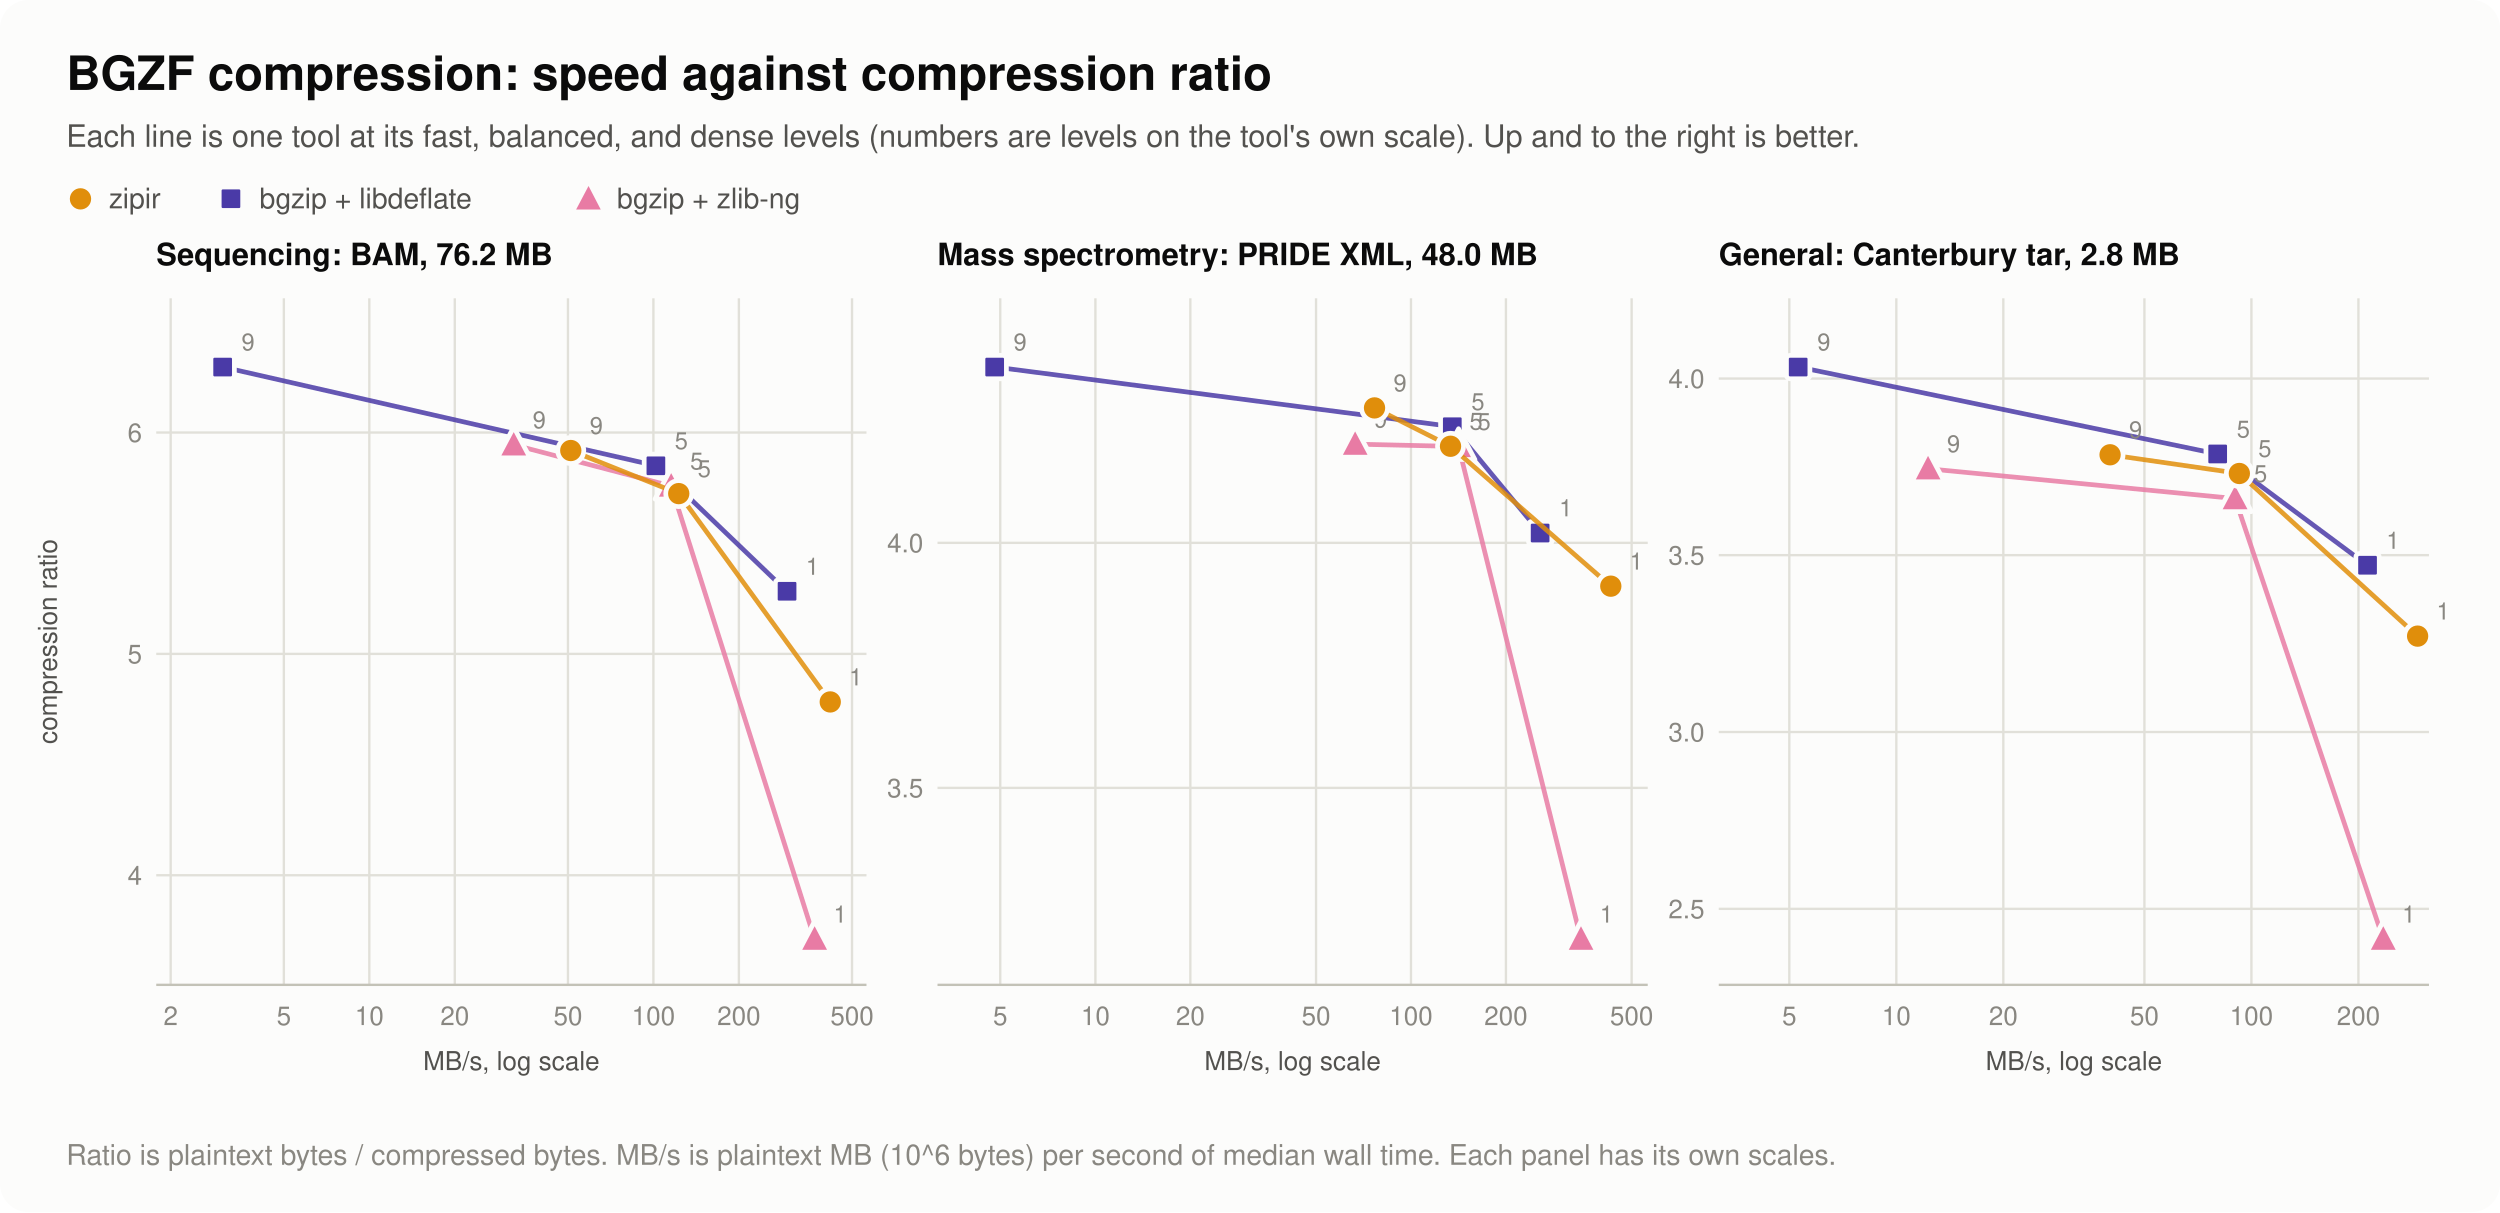
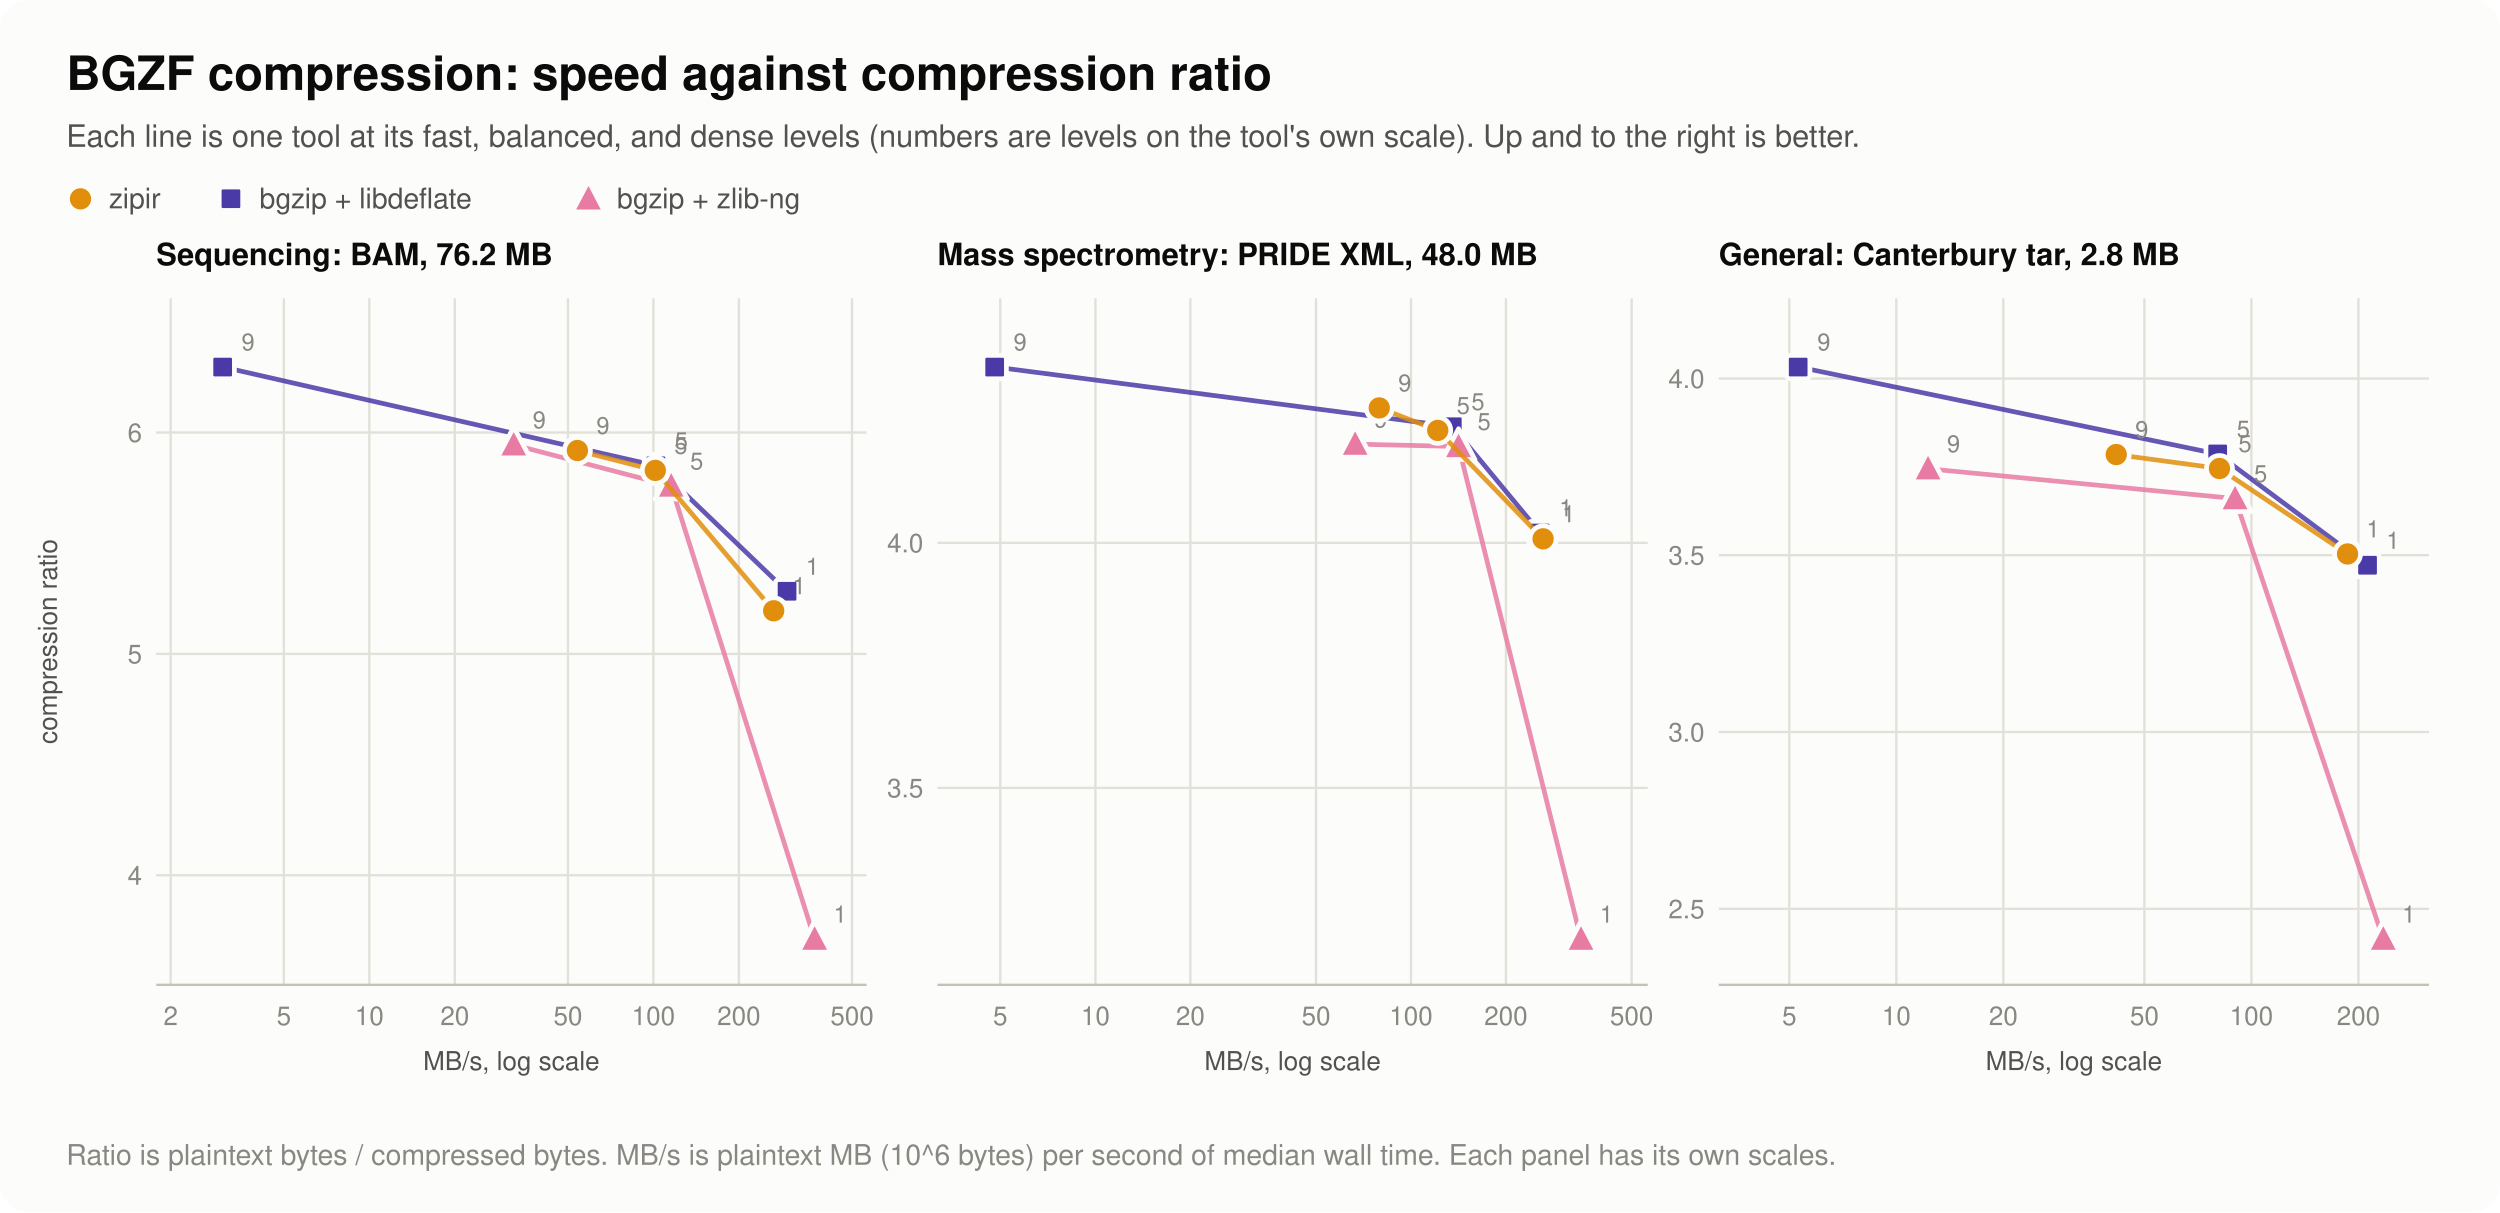
<svg xmlns="http://www.w3.org/2000/svg" viewBox="0 0 1056 512" width="1056" height="512" role="img" font-family="system-ui, -apple-system, &quot;Segoe UI&quot;, Helvetica, Arial, sans-serif">
  <rect width="1056" height="512" rx="12" fill="#fcfcfb" />
  <text x="28.0" y="38.0" font-size="20" fill="#0b0b0b" text-anchor="start" font-weight="650">BGZF compression: speed against compression ratio</text>
  <text x="28.0" y="62.0" font-size="13" fill="#52514e" text-anchor="start" font-weight="400">Each line is one tool at its fast, balanced, and dense levels (numbers are levels on the tool's own scale). Up and to the right is better.</text>
  <circle cx="34.0" cy="84.0" r="5.5" fill="#e08e0b" stroke="#fcfcfb" stroke-width="2" />
  <text x="46.0" y="88.0" font-size="12" fill="#52514e" text-anchor="start" font-weight="400">zipir</text>
  <rect x="92.6" y="79.0" width="9.9" height="9.9" rx="1.5" fill="#4a3aa7" stroke="#fcfcfb" stroke-width="2" />
  <text x="109.6" y="88.0" font-size="12" fill="#52514e" text-anchor="start" font-weight="400">bgzip + libdeflate</text>
  <path d="M248.6,76.4 L255.4,89.5 L241.7,89.5 Z" fill="#e87ba4" stroke="#fcfcfb" stroke-width="2" stroke-linejoin="round" />
  <text x="260.6" y="88.0" font-size="12" fill="#52514e" text-anchor="start" font-weight="400">bgzip + zlib-ng</text>
  <text x="66.0" y="112.0" font-size="13" fill="#0b0b0b" text-anchor="start" font-weight="600">Sequencing: BAM, 76.2 MB</text>
  <line x1="72.1" y1="126.0" x2="72.1" y2="416.0" stroke="#e1e0d9" stroke-width="1" />
  <text x="72.1" y="433.0" font-size="11" fill="#898781" text-anchor="middle" font-weight="400">2</text>
  <line x1="119.9" y1="126.0" x2="119.9" y2="416.0" stroke="#e1e0d9" stroke-width="1" />
  <text x="119.9" y="433.0" font-size="11" fill="#898781" text-anchor="middle" font-weight="400">5</text>
  <line x1="156.0" y1="126.0" x2="156.0" y2="416.0" stroke="#e1e0d9" stroke-width="1" />
  <text x="156.0" y="433.0" font-size="11" fill="#898781" text-anchor="middle" font-weight="400">10</text>
  <line x1="192.1" y1="126.0" x2="192.1" y2="416.0" stroke="#e1e0d9" stroke-width="1" />
  <text x="192.1" y="433.0" font-size="11" fill="#898781" text-anchor="middle" font-weight="400">20</text>
  <line x1="239.9" y1="126.0" x2="239.9" y2="416.0" stroke="#e1e0d9" stroke-width="1" />
  <text x="239.9" y="433.0" font-size="11" fill="#898781" text-anchor="middle" font-weight="400">50</text>
  <line x1="276.0" y1="126.0" x2="276.0" y2="416.0" stroke="#e1e0d9" stroke-width="1" />
  <text x="276.0" y="433.0" font-size="11" fill="#898781" text-anchor="middle" font-weight="400">100</text>
  <line x1="312.1" y1="126.0" x2="312.1" y2="416.0" stroke="#e1e0d9" stroke-width="1" />
  <text x="312.1" y="433.0" font-size="11" fill="#898781" text-anchor="middle" font-weight="400">200</text>
  <line x1="359.9" y1="126.0" x2="359.9" y2="416.0" stroke="#e1e0d9" stroke-width="1" />
  <text x="359.9" y="433.0" font-size="11" fill="#898781" text-anchor="middle" font-weight="400">500</text>
  <line x1="66.0" y1="369.7" x2="366.0" y2="369.7" stroke="#e1e0d9" stroke-width="1" />
  <text x="60.0" y="373.7" font-size="11" fill="#898781" text-anchor="end" font-weight="400">4</text>
  <line x1="66.0" y1="276.2" x2="366.0" y2="276.2" stroke="#e1e0d9" stroke-width="1" />
  <text x="60.0" y="280.2" font-size="11" fill="#898781" text-anchor="end" font-weight="400">5</text>
  <line x1="66.0" y1="182.7" x2="366.0" y2="182.7" stroke="#e1e0d9" stroke-width="1" />
  <text x="60.0" y="186.7" font-size="11" fill="#898781" text-anchor="end" font-weight="400">6</text>
  <line x1="66.0" y1="416.0" x2="366.0" y2="416.0" stroke="#c3c2b7" stroke-width="1" />
  <path d="M332.4,249.8 L277.0,196.7 L94.0,155.0" fill="none" stroke="#4a3aa7" stroke-width="2" stroke-linejoin="round" stroke-linecap="round" opacity="0.85" />
  <rect x="327.5" y="244.8" width="9.9" height="9.9" rx="1.5" fill="#4a3aa7" stroke="#fcfcfb" stroke-width="2" />
  <text x="340.4" y="242.8" font-size="10" fill="#898781" text-anchor="start" font-weight="400">1</text>
  <rect x="272.1" y="191.8" width="9.9" height="9.9" rx="1.5" fill="#4a3aa7" stroke="#fcfcfb" stroke-width="2" />
  <text x="285.0" y="189.7" font-size="10" fill="#898781" text-anchor="start" font-weight="400">5</text>
  <rect x="89.1" y="150.1" width="9.9" height="9.9" rx="1.5" fill="#4a3aa7" stroke="#fcfcfb" stroke-width="2" />
  <text x="102.0" y="148.0" font-size="10" fill="#898781" text-anchor="start" font-weight="400">9</text>
  <path d="M344.1,396.7 L283.5,205.3 L217.0,187.9" fill="none" stroke="#e87ba4" stroke-width="2" stroke-linejoin="round" stroke-linecap="round" opacity="0.85" />
  <path d="M344.1,389.1 L351.0,402.2 L337.2,402.2 Z" fill="#e87ba4" stroke="#fcfcfb" stroke-width="2" stroke-linejoin="round" />
  <text x="352.1" y="389.7" font-size="10" fill="#898781" text-anchor="start" font-weight="400">1</text>
  <path d="M283.5,197.7 L290.4,210.8 L276.7,210.8 Z" fill="#e87ba4" stroke="#fcfcfb" stroke-width="2" stroke-linejoin="round" />
  <text x="291.5" y="198.3" font-size="10" fill="#898781" text-anchor="start" font-weight="400">5</text>
  <path d="M217.0,180.4 L223.9,193.4 L210.1,193.4 Z" fill="#e87ba4" stroke="#fcfcfb" stroke-width="2" stroke-linejoin="round" />
  <text x="225.0" y="180.9" font-size="10" fill="#898781" text-anchor="start" font-weight="400">9</text>
-   <path d="M350.7,296.5 L286.7,208.5 L241.1,190.3" fill="none" stroke="#e08e0b" stroke-width="2" stroke-linejoin="round" stroke-linecap="round" opacity="0.85" />
-   <circle cx="350.7" cy="296.5" r="5.5" fill="#e08e0b" stroke="#fcfcfb" stroke-width="2" />
-   <text x="358.7" y="289.5" font-size="10" fill="#898781" text-anchor="start" font-weight="400">1</text>
-   <circle cx="286.7" cy="208.5" r="5.5" fill="#e08e0b" stroke="#fcfcfb" stroke-width="2" />
-   <text x="294.7" y="201.5" font-size="10" fill="#898781" text-anchor="start" font-weight="400">5</text>
-   <circle cx="241.1" cy="190.3" r="5.5" fill="#e08e0b" stroke="#fcfcfb" stroke-width="2" />
-   <text x="249.1" y="183.3" font-size="10" fill="#898781" text-anchor="start" font-weight="400">9</text>
+   <path d="M326.8,258.0 L276.8,198.7 L243.9,190.3" fill="none" stroke="#e08e0b" stroke-width="2" stroke-linejoin="round" stroke-linecap="round" opacity="0.85" />
+   <circle cx="326.8" cy="258.0" r="5.5" fill="#e08e0b" stroke="#fcfcfb" stroke-width="2" />
+   <text x="334.8" y="251.0" font-size="10" fill="#898781" text-anchor="start" font-weight="400">1</text>
+   <circle cx="276.8" cy="198.7" r="5.5" fill="#e08e0b" stroke="#fcfcfb" stroke-width="2" />
+   <text x="284.8" y="191.7" font-size="10" fill="#898781" text-anchor="start" font-weight="400">5</text>
+   <circle cx="243.9" cy="190.3" r="5.5" fill="#e08e0b" stroke="#fcfcfb" stroke-width="2" />
+   <text x="251.9" y="183.3" font-size="10" fill="#898781" text-anchor="start" font-weight="400">9</text>
  <text x="216.0" y="452.0" font-size="11" fill="#52514e" text-anchor="middle" font-weight="400">MB/s, log scale</text>
  <text x="396.0" y="112.0" font-size="13" fill="#0b0b0b" text-anchor="start" font-weight="600">Mass spectrometry: PRIDE XML, 48.0 MB</text>
  <line x1="422.5" y1="126.0" x2="422.5" y2="416.0" stroke="#e1e0d9" stroke-width="1" />
  <text x="422.5" y="433.0" font-size="11" fill="#898781" text-anchor="middle" font-weight="400">5</text>
  <line x1="462.7" y1="126.0" x2="462.7" y2="416.0" stroke="#e1e0d9" stroke-width="1" />
  <text x="462.7" y="433.0" font-size="11" fill="#898781" text-anchor="middle" font-weight="400">10</text>
  <line x1="502.8" y1="126.0" x2="502.8" y2="416.0" stroke="#e1e0d9" stroke-width="1" />
  <text x="502.8" y="433.0" font-size="11" fill="#898781" text-anchor="middle" font-weight="400">20</text>
  <line x1="555.9" y1="126.0" x2="555.9" y2="416.0" stroke="#e1e0d9" stroke-width="1" />
  <text x="555.9" y="433.0" font-size="11" fill="#898781" text-anchor="middle" font-weight="400">50</text>
  <line x1="596.0" y1="126.0" x2="596.0" y2="416.0" stroke="#e1e0d9" stroke-width="1" />
  <text x="596.0" y="433.0" font-size="11" fill="#898781" text-anchor="middle" font-weight="400">100</text>
  <line x1="636.1" y1="126.0" x2="636.1" y2="416.0" stroke="#e1e0d9" stroke-width="1" />
  <text x="636.1" y="433.0" font-size="11" fill="#898781" text-anchor="middle" font-weight="400">200</text>
  <line x1="689.2" y1="126.0" x2="689.2" y2="416.0" stroke="#e1e0d9" stroke-width="1" />
  <text x="689.2" y="433.0" font-size="11" fill="#898781" text-anchor="middle" font-weight="400">500</text>
  <line x1="396.0" y1="332.8" x2="696.0" y2="332.8" stroke="#e1e0d9" stroke-width="1" />
  <text x="390.0" y="336.8" font-size="11" fill="#898781" text-anchor="end" font-weight="400">3.5</text>
  <line x1="396.0" y1="229.3" x2="696.0" y2="229.3" stroke="#e1e0d9" stroke-width="1" />
  <text x="390.0" y="233.3" font-size="11" fill="#898781" text-anchor="end" font-weight="400">4.0</text>
  <line x1="396.0" y1="416.0" x2="696.0" y2="416.0" stroke="#c3c2b7" stroke-width="1" />
  <path d="M650.6,225.1 L613.5,180.2 L420.1,155.0" fill="none" stroke="#4a3aa7" stroke-width="2" stroke-linejoin="round" stroke-linecap="round" opacity="0.85" />
  <rect x="645.6" y="220.2" width="9.9" height="9.9" rx="1.5" fill="#4a3aa7" stroke="#fcfcfb" stroke-width="2" />
  <text x="658.6" y="218.1" font-size="10" fill="#898781" text-anchor="start" font-weight="400">1</text>
  <rect x="608.5" y="175.3" width="9.9" height="9.9" rx="1.5" fill="#4a3aa7" stroke="#fcfcfb" stroke-width="2" />
  <text x="621.5" y="173.2" font-size="10" fill="#898781" text-anchor="start" font-weight="400">5</text>
  <rect x="415.2" y="150.1" width="9.9" height="9.9" rx="1.5" fill="#4a3aa7" stroke="#fcfcfb" stroke-width="2" />
  <text x="428.1" y="148.0" font-size="10" fill="#898781" text-anchor="start" font-weight="400">9</text>
  <path d="M667.8,396.7 L616.1,188.6 L572.4,187.6" fill="none" stroke="#e87ba4" stroke-width="2" stroke-linejoin="round" stroke-linecap="round" opacity="0.85" />
  <path d="M667.8,389.1 L674.7,402.2 L661.0,402.2 Z" fill="#e87ba4" stroke="#fcfcfb" stroke-width="2" stroke-linejoin="round" />
  <text x="675.8" y="389.7" font-size="10" fill="#898781" text-anchor="start" font-weight="400">1</text>
  <path d="M616.1,181.1 L623.0,194.1 L609.2,194.1 Z" fill="#e87ba4" stroke="#fcfcfb" stroke-width="2" stroke-linejoin="round" />
  <text x="624.1" y="181.6" font-size="10" fill="#898781" text-anchor="start" font-weight="400">5</text>
  <path d="M572.4,180.1 L579.3,193.1 L565.6,193.1 Z" fill="#e87ba4" stroke="#fcfcfb" stroke-width="2" stroke-linejoin="round" />
  <text x="580.4" y="180.6" font-size="10" fill="#898781" text-anchor="start" font-weight="400">9</text>
-   <path d="M680.4,247.6 L612.7,188.5 L580.6,172.3" fill="none" stroke="#e08e0b" stroke-width="2" stroke-linejoin="round" stroke-linecap="round" opacity="0.85" />
-   <circle cx="680.4" cy="247.6" r="5.5" fill="#e08e0b" stroke="#fcfcfb" stroke-width="2" />
-   <text x="688.4" y="240.6" font-size="10" fill="#898781" text-anchor="start" font-weight="400">1</text>
-   <circle cx="612.7" cy="188.5" r="5.5" fill="#e08e0b" stroke="#fcfcfb" stroke-width="2" />
-   <text x="620.7" y="181.5" font-size="10" fill="#898781" text-anchor="start" font-weight="400">5</text>
-   <circle cx="580.6" cy="172.3" r="5.5" fill="#e08e0b" stroke="#fcfcfb" stroke-width="2" />
-   <text x="588.6" y="165.3" font-size="10" fill="#898781" text-anchor="start" font-weight="400">9</text>
+   <path d="M651.8,227.6 L607.3,181.8 L582.6,172.3" fill="none" stroke="#e08e0b" stroke-width="2" stroke-linejoin="round" stroke-linecap="round" opacity="0.85" />
+   <circle cx="651.8" cy="227.6" r="5.5" fill="#e08e0b" stroke="#fcfcfb" stroke-width="2" />
+   <text x="659.8" y="220.6" font-size="10" fill="#898781" text-anchor="start" font-weight="400">1</text>
+   <circle cx="607.3" cy="181.8" r="5.5" fill="#e08e0b" stroke="#fcfcfb" stroke-width="2" />
+   <text x="615.3" y="174.8" font-size="10" fill="#898781" text-anchor="start" font-weight="400">5</text>
+   <circle cx="582.6" cy="172.3" r="5.5" fill="#e08e0b" stroke="#fcfcfb" stroke-width="2" />
+   <text x="590.6" y="165.3" font-size="10" fill="#898781" text-anchor="start" font-weight="400">9</text>
  <text x="546.0" y="452.0" font-size="11" fill="#52514e" text-anchor="middle" font-weight="400">MB/s, log scale</text>
  <text x="726.0" y="112.0" font-size="13" fill="#0b0b0b" text-anchor="start" font-weight="600">General: Canterbury tar, 2.8 MB</text>
  <line x1="755.8" y1="126.0" x2="755.8" y2="416.0" stroke="#e1e0d9" stroke-width="1" />
  <text x="755.8" y="433.0" font-size="11" fill="#898781" text-anchor="middle" font-weight="400">5</text>
  <line x1="801.0" y1="126.0" x2="801.0" y2="416.0" stroke="#e1e0d9" stroke-width="1" />
  <text x="801.0" y="433.0" font-size="11" fill="#898781" text-anchor="middle" font-weight="400">10</text>
  <line x1="846.2" y1="126.0" x2="846.2" y2="416.0" stroke="#e1e0d9" stroke-width="1" />
  <text x="846.2" y="433.0" font-size="11" fill="#898781" text-anchor="middle" font-weight="400">20</text>
  <line x1="905.8" y1="126.0" x2="905.8" y2="416.0" stroke="#e1e0d9" stroke-width="1" />
  <text x="905.8" y="433.0" font-size="11" fill="#898781" text-anchor="middle" font-weight="400">50</text>
  <line x1="951.0" y1="126.0" x2="951.0" y2="416.0" stroke="#e1e0d9" stroke-width="1" />
  <text x="951.0" y="433.0" font-size="11" fill="#898781" text-anchor="middle" font-weight="400">100</text>
  <line x1="996.2" y1="126.0" x2="996.2" y2="416.0" stroke="#e1e0d9" stroke-width="1" />
  <text x="996.2" y="433.0" font-size="11" fill="#898781" text-anchor="middle" font-weight="400">200</text>
  <line x1="726.0" y1="383.9" x2="1026.0" y2="383.9" stroke="#e1e0d9" stroke-width="1" />
  <text x="720.0" y="387.9" font-size="11" fill="#898781" text-anchor="end" font-weight="400">2.5</text>
  <line x1="726.0" y1="309.2" x2="1026.0" y2="309.2" stroke="#e1e0d9" stroke-width="1" />
  <text x="720.0" y="313.2" font-size="11" fill="#898781" text-anchor="end" font-weight="400">3.0</text>
  <line x1="726.0" y1="234.5" x2="1026.0" y2="234.5" stroke="#e1e0d9" stroke-width="1" />
  <text x="720.0" y="238.5" font-size="11" fill="#898781" text-anchor="end" font-weight="400">3.5</text>
  <line x1="726.0" y1="159.9" x2="1026.0" y2="159.9" stroke="#e1e0d9" stroke-width="1" />
  <text x="720.0" y="163.9" font-size="11" fill="#898781" text-anchor="end" font-weight="400">4.0</text>
  <line x1="726.0" y1="416.0" x2="1026.0" y2="416.0" stroke="#c3c2b7" stroke-width="1" />
  <path d="M1000.0,238.8 L936.8,191.8 L759.6,155.0" fill="none" stroke="#4a3aa7" stroke-width="2" stroke-linejoin="round" stroke-linecap="round" opacity="0.85" />
  <rect x="995.1" y="233.8" width="9.9" height="9.9" rx="1.5" fill="#4a3aa7" stroke="#fcfcfb" stroke-width="2" />
  <text x="1008.0" y="231.8" font-size="10" fill="#898781" text-anchor="start" font-weight="400">1</text>
  <rect x="931.8" y="186.8" width="9.9" height="9.9" rx="1.5" fill="#4a3aa7" stroke="#fcfcfb" stroke-width="2" />
  <text x="944.8" y="184.8" font-size="10" fill="#898781" text-anchor="start" font-weight="400">5</text>
  <rect x="754.6" y="150.1" width="9.9" height="9.9" rx="1.5" fill="#4a3aa7" stroke="#fcfcfb" stroke-width="2" />
  <text x="767.6" y="148.0" font-size="10" fill="#898781" text-anchor="start" font-weight="400">9</text>
  <path d="M1006.7,396.7 L944.1,210.6 L814.4,198.0" fill="none" stroke="#e87ba4" stroke-width="2" stroke-linejoin="round" stroke-linecap="round" opacity="0.85" />
  <path d="M1006.7,389.1 L1013.6,402.2 L999.8,402.2 Z" fill="#e87ba4" stroke="#fcfcfb" stroke-width="2" stroke-linejoin="round" />
  <text x="1014.7" y="389.7" font-size="10" fill="#898781" text-anchor="start" font-weight="400">1</text>
  <path d="M944.1,203.1 L951.0,216.1 L937.2,216.1 Z" fill="#e87ba4" stroke="#fcfcfb" stroke-width="2" stroke-linejoin="round" />
  <text x="952.1" y="203.6" font-size="10" fill="#898781" text-anchor="start" font-weight="400">5</text>
  <path d="M814.4,190.4 L821.3,203.5 L807.6,203.5 Z" fill="#e87ba4" stroke="#fcfcfb" stroke-width="2" stroke-linejoin="round" />
  <text x="822.4" y="191.0" font-size="10" fill="#898781" text-anchor="start" font-weight="400">9</text>
-   <path d="M1021.2,268.7 L945.9,200.0 L891.3,192.1" fill="none" stroke="#e08e0b" stroke-width="2" stroke-linejoin="round" stroke-linecap="round" opacity="0.85" />
-   <circle cx="1021.2" cy="268.7" r="5.5" fill="#e08e0b" stroke="#fcfcfb" stroke-width="2" />
-   <text x="1029.2" y="261.7" font-size="10" fill="#898781" text-anchor="start" font-weight="400">1</text>
-   <circle cx="945.9" cy="200.0" r="5.5" fill="#e08e0b" stroke="#fcfcfb" stroke-width="2" />
-   <text x="953.9" y="193.0" font-size="10" fill="#898781" text-anchor="start" font-weight="400">5</text>
-   <circle cx="891.3" cy="192.1" r="5.5" fill="#e08e0b" stroke="#fcfcfb" stroke-width="2" />
-   <text x="899.3" y="185.1" font-size="10" fill="#898781" text-anchor="start" font-weight="400">9</text>
+   <path d="M991.6,234.0 L937.5,197.9 L893.9,192.0" fill="none" stroke="#e08e0b" stroke-width="2" stroke-linejoin="round" stroke-linecap="round" opacity="0.85" />
+   <circle cx="991.6" cy="234.0" r="5.5" fill="#e08e0b" stroke="#fcfcfb" stroke-width="2" />
+   <text x="999.6" y="227.0" font-size="10" fill="#898781" text-anchor="start" font-weight="400">1</text>
+   <circle cx="937.5" cy="197.9" r="5.5" fill="#e08e0b" stroke="#fcfcfb" stroke-width="2" />
+   <text x="945.5" y="190.9" font-size="10" fill="#898781" text-anchor="start" font-weight="400">5</text>
+   <circle cx="893.9" cy="192.0" r="5.5" fill="#e08e0b" stroke="#fcfcfb" stroke-width="2" />
+   <text x="901.9" y="185.0" font-size="10" fill="#898781" text-anchor="start" font-weight="400">9</text>
  <text x="876.0" y="452.0" font-size="11" fill="#52514e" text-anchor="middle" font-weight="400">MB/s, log scale</text>
  <text x="24.0" y="271.0" font-size="11" fill="#52514e" text-anchor="middle" font-weight="400" transform="rotate(-90 24 271.0)">compression ratio</text>
  <text x="28.0" y="492.0" font-size="12" fill="#898781" text-anchor="start" font-weight="400">Ratio is plaintext bytes / compressed bytes. MB/s is plaintext MB (10^6 bytes) per second of median wall time. Each panel has its own scales.</text>
</svg>
